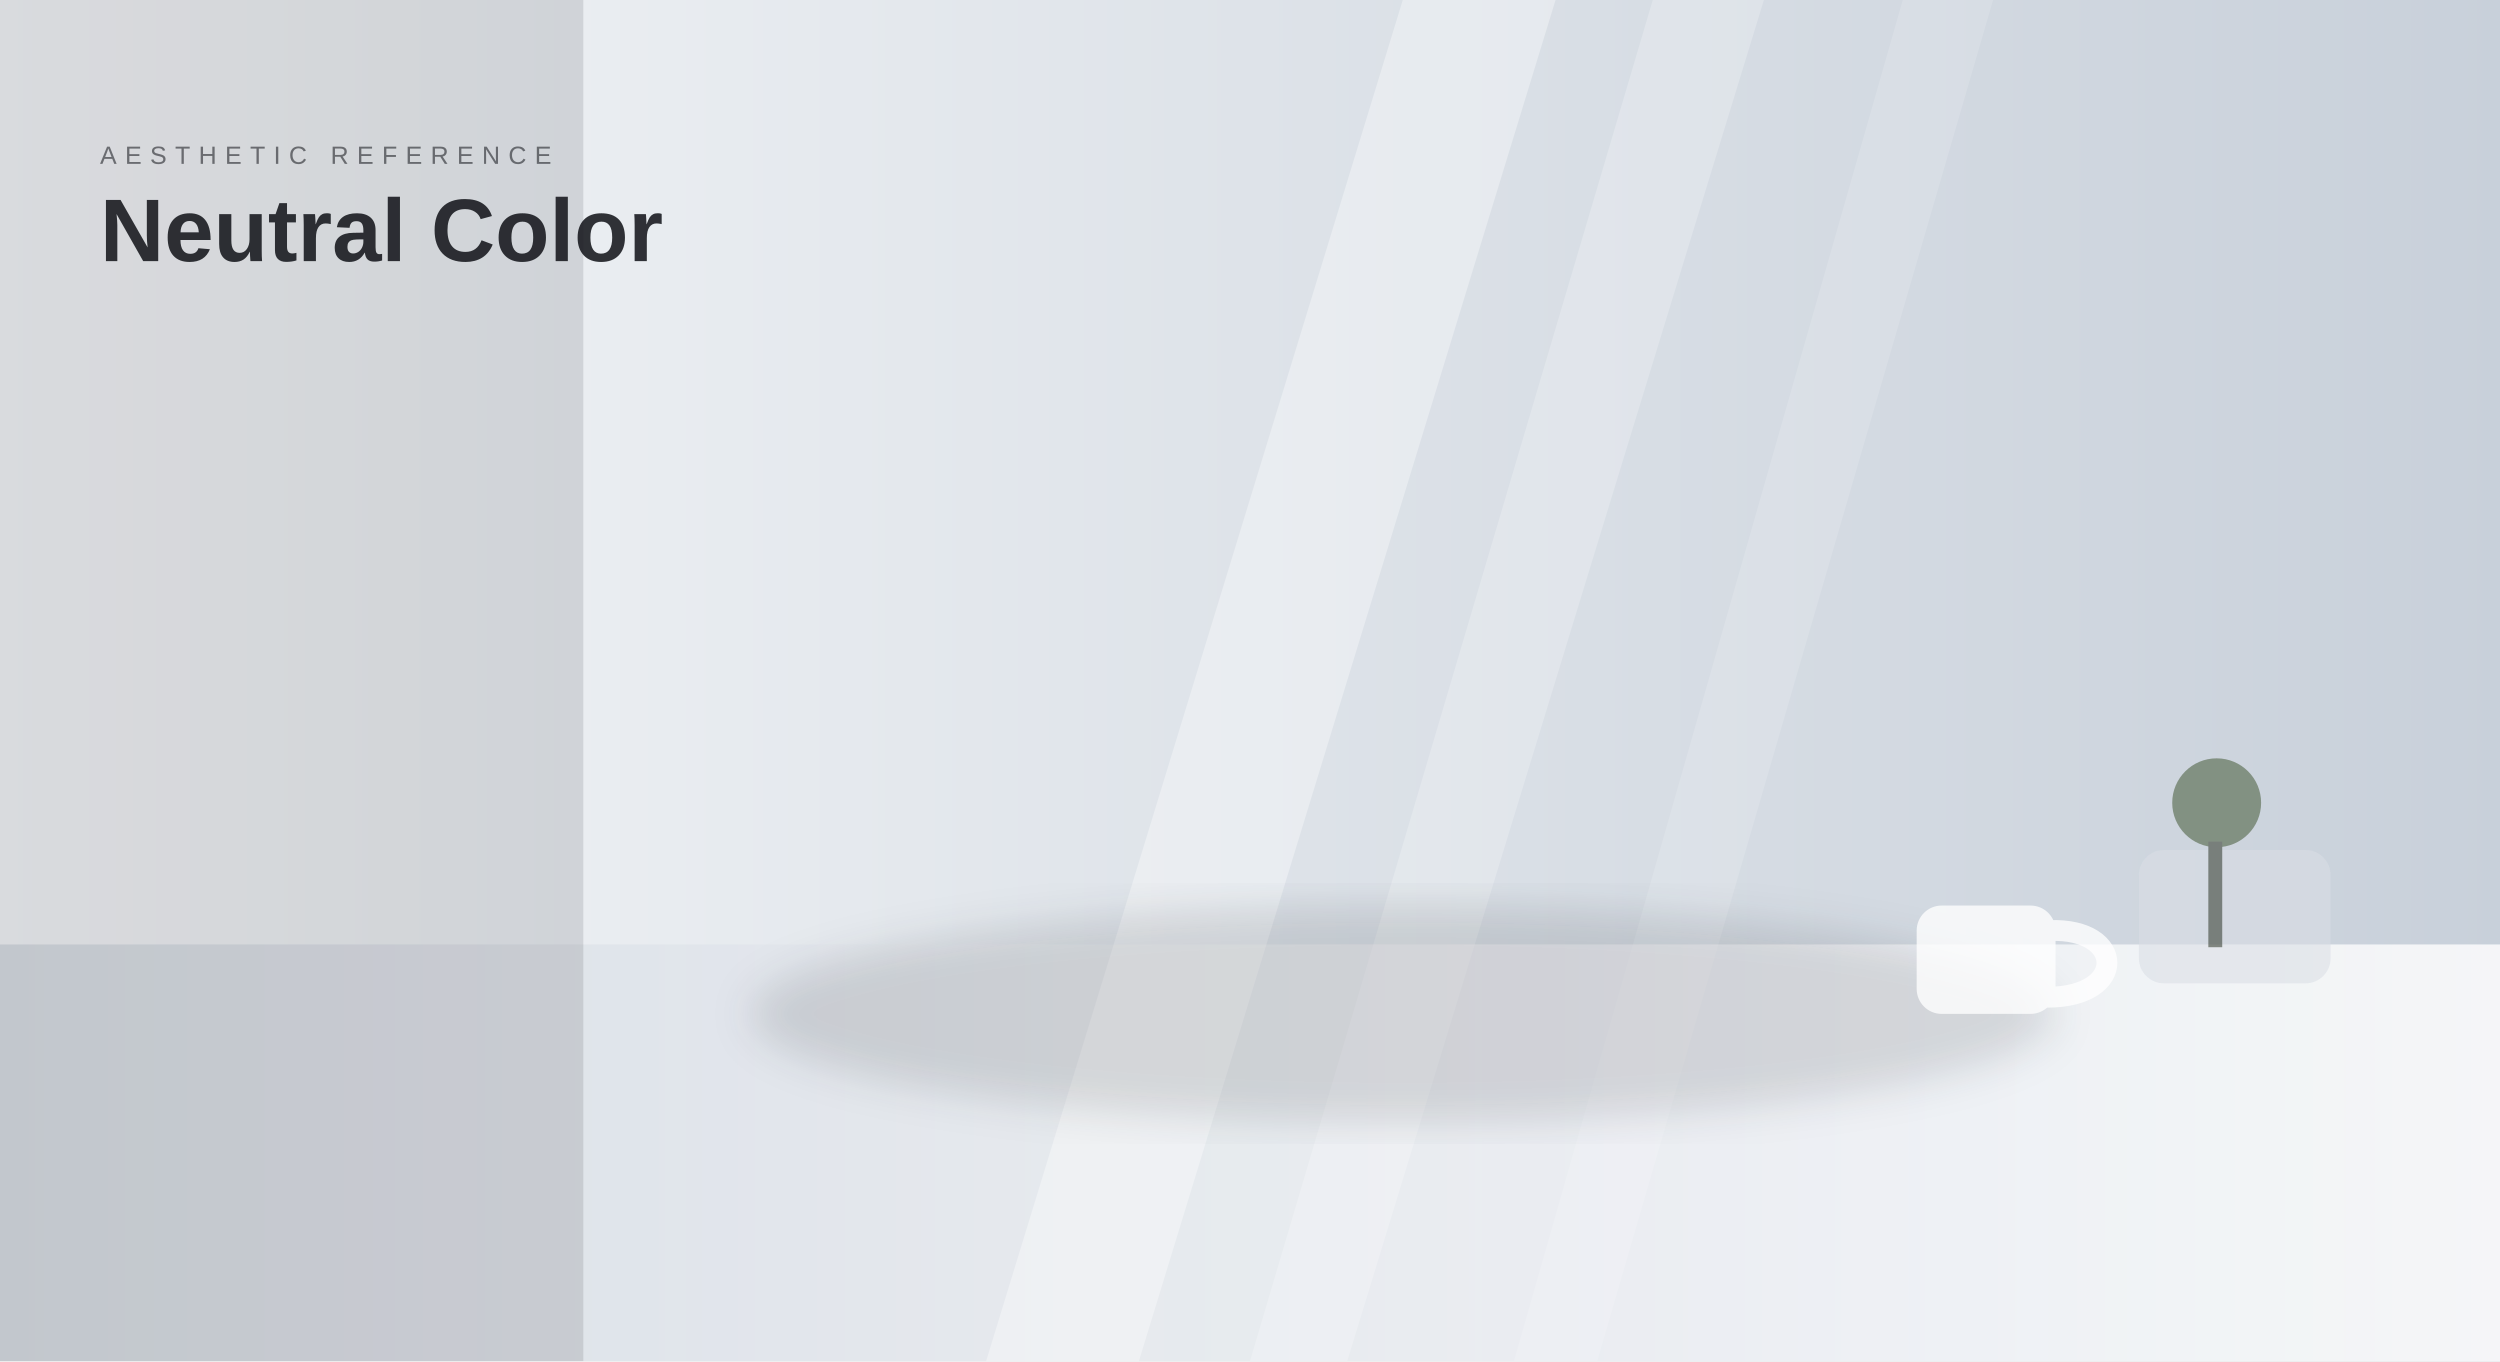
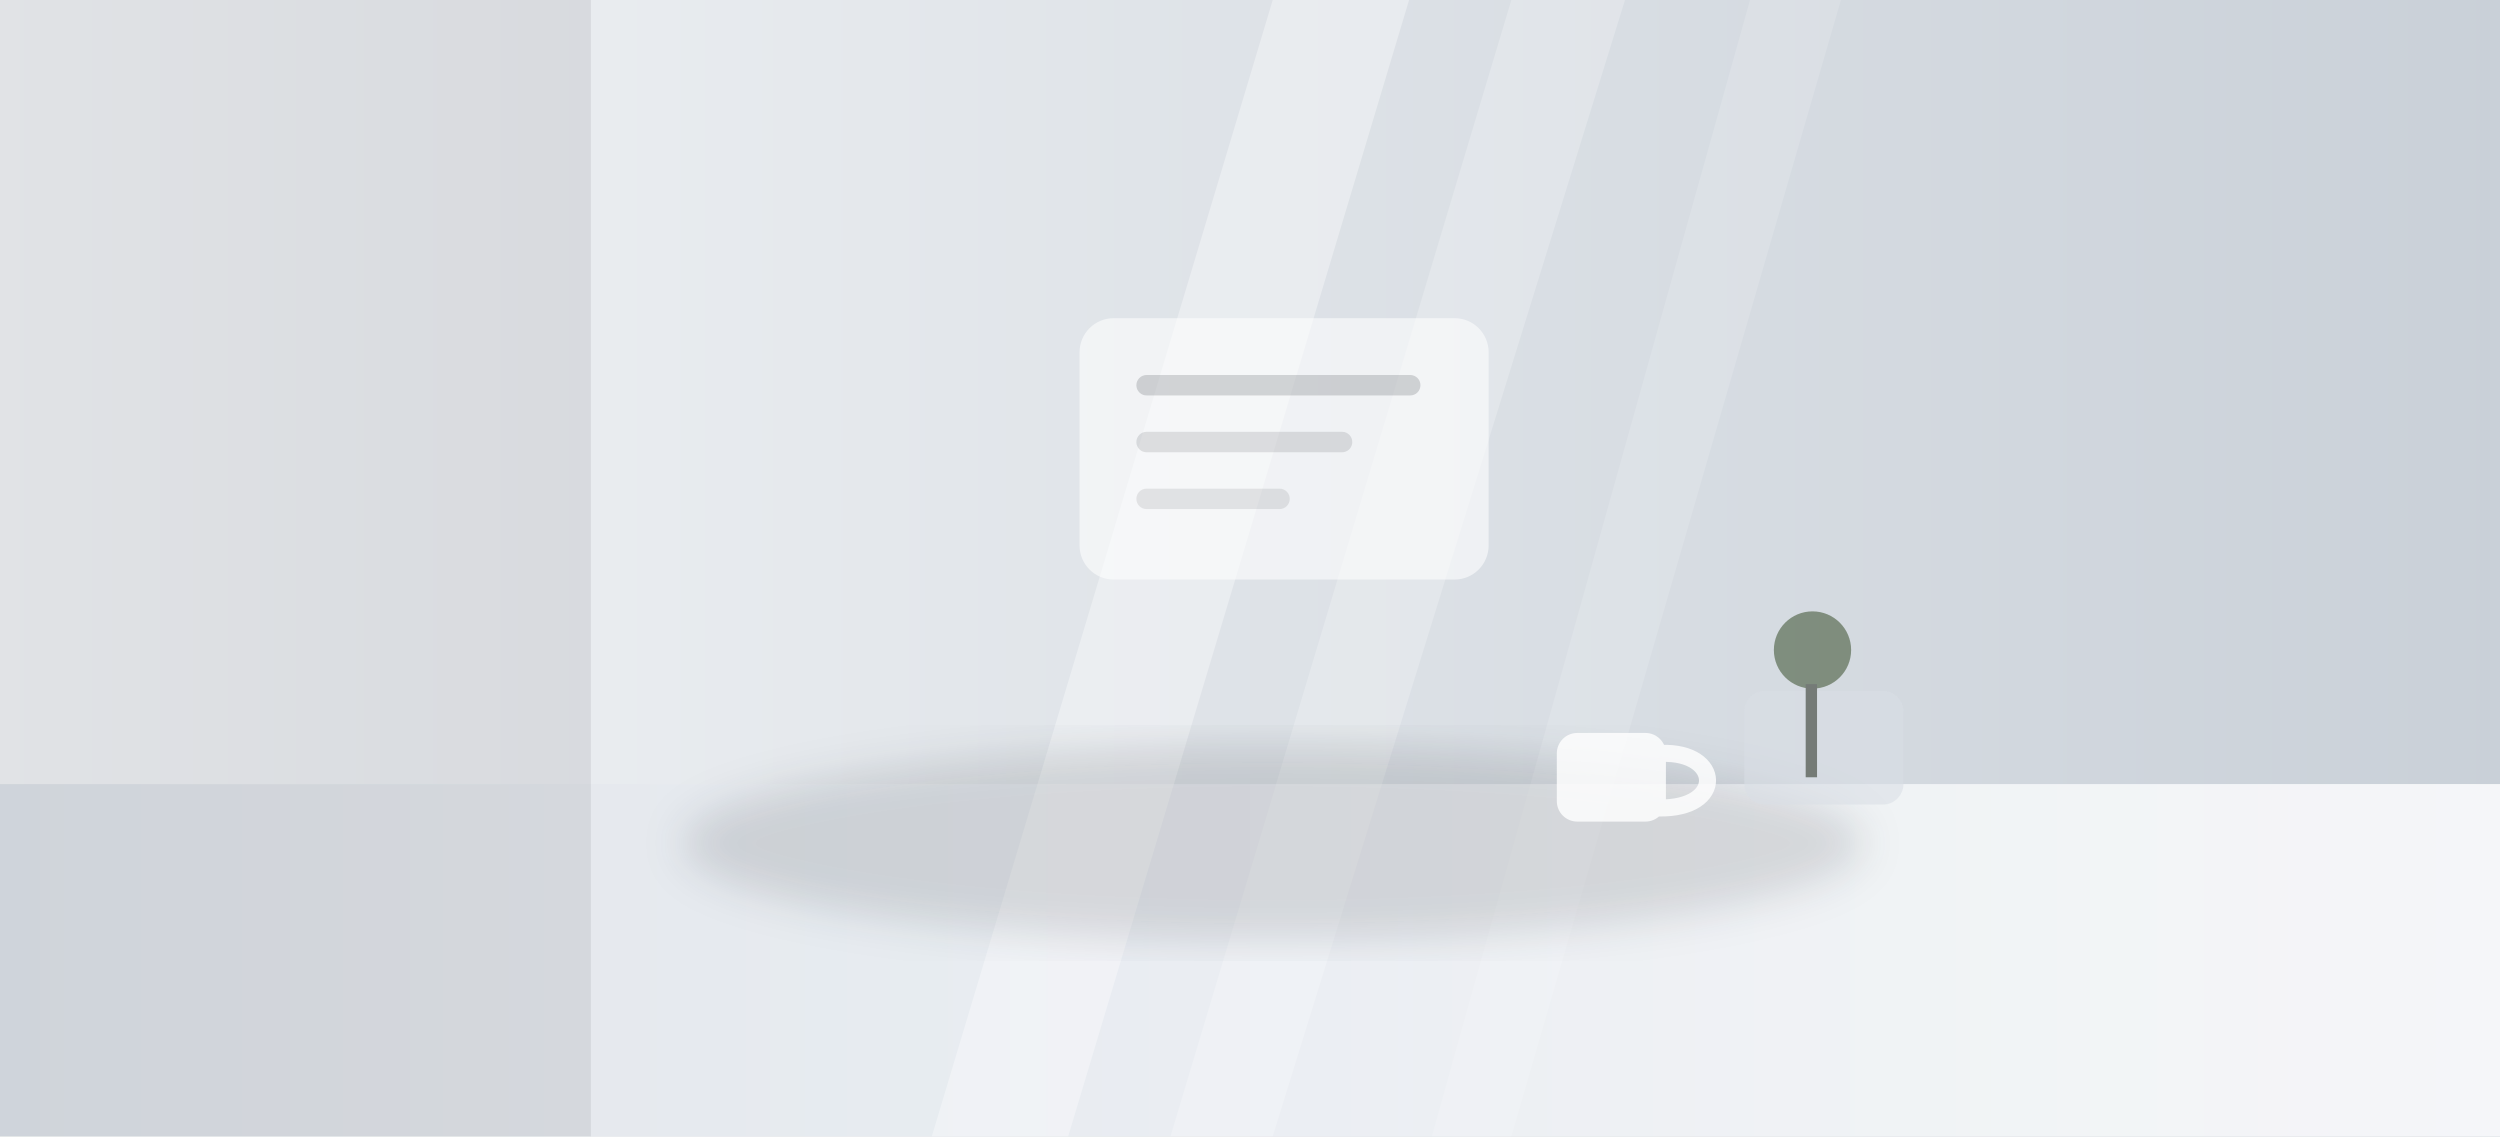
- <svg xmlns="http://www.w3.org/2000/svg" width="1800" height="980" viewBox="0 0 1800 980">
+ <svg xmlns="http://www.w3.org/2000/svg" width="2200" height="1000" viewBox="0 0 2200 1000">
  <defs>
    <linearGradient id="bg" x1="0" x2="1">
-       <stop offset="0" stop-color="#f4f6f8" />
-       <stop offset="1" stop-color="#c8d0da" />
+       <stop offset="0" stop-color="#f3f5f7" />
+       <stop offset="1" stop-color="#c9d0d8" />
    </linearGradient>
    <linearGradient id="desk" x1="0" x2="1">
-       <stop offset="0" stop-color="#d8dde4" />
+       <stop offset="0" stop-color="#dfe4ea" />
      <stop offset="1" stop-color="#f8f9fb" />
    </linearGradient>
    <linearGradient id="metal" x1="0" x2="1">
      <stop offset="0" stop-color="#f8f9fa" />
-       <stop offset=".35" stop-color="#bfc7d1" />
-       <stop offset=".62" stop-color="#ffffff" />
+       <stop offset=".34" stop-color="#bfc7d1" />
+       <stop offset=".64" stop-color="#ffffff" />
      <stop offset="1" stop-color="#d2d8e0" />
    </linearGradient>
-     <filter id="sd">
-       <feDropShadow dx="0" dy="26" stdDeviation="36" flood-color="#101216" flood-opacity=".20" />
+     <filter id="shadow">
+       <feDropShadow dx="0" dy="30" stdDeviation="38" flood-color="#101216" flood-opacity=".20" />
    </filter>
    <filter id="blur">
-       <feGaussianBlur stdDeviation="14" />
+       <feGaussianBlur stdDeviation="18" />
    </filter>
  </defs>
-   <rect width="1800" height="980" fill="url(#bg)" />
-   <rect y="680" width="1800" height="300" fill="url(#desk)" opacity=".92" />
-   <rect x="0" y="0" width="420" height="980" fill="#111318" opacity=".12" />
-   <polygon points="1010,0 1120,0 820,980 710,980" fill="#fff" opacity=".34" />
-   <polygon points="1190,0 1270,0 970,980 900,980" fill="#fff" opacity=".22" />
-   <polygon points="1370,0 1435,0 1150,980 1090,980" fill="#fff" opacity=".14" />
-   <ellipse cx="1010" cy="730" rx="470" ry="78" fill="#1b2028" opacity=".13" filter="url(#blur)" />
+   <rect width="2200" height="1000" fill="url(#bg)" />
+   <rect y="690" width="2200" height="310" fill="url(#desk)" opacity=".94" />
+   <rect x="0" y="0" width="520" height="1000" fill="#111318" opacity=".08" />
+   <polygon points="1120,0 1240,0 940,1000 820,1000" fill="#fff" opacity=".34" />
+   <polygon points="1330,0 1430,0 1120,1000 1030,1000" fill="#fff" opacity=".22" />
+   <polygon points="1540,0 1620,0 1330,1000 1260,1000" fill="#fff" opacity=".14" />
+   <ellipse cx="1120" cy="742" rx="520" ry="86" fill="#1b2028" opacity=".13" filter="url(#blur)" />
  <g opacity=".78">
-     <rect x="1380" y="652" width="100" height="78" rx="18" fill="#ffffff" />
-     <path d="M1476 670 C1530 668 1532 718 1474 718" stroke="#ffffff" stroke-width="15" fill="none" />
-     <rect x="1540" y="612" width="138" height="96" rx="18" fill="#d9dee5" opacity=".72" />
-     <circle cx="1596" cy="578" r="32" fill="#6d7d68" />
-     <rect x="1590" y="606" width="10" height="76" fill="#60675f" />
+     <rect x="950" y="280" width="360" height="230" rx="30" fill="#ffffff" opacity=".72" />
+     <rect x="1000" y="330" width="250" height="18" rx="9" fill="#111318" opacity=".20" />
+     <rect x="1000" y="380" width="190" height="18" rx="9" fill="#111318" opacity=".15" />
+     <rect x="1000" y="430" width="135" height="18" rx="9" fill="#111318" opacity=".12" />
  </g>
-   <text x="72" y="118" font-family="Arial" font-size="18" letter-spacing="6" fill="#111318" opacity=".55">AESTHETIC REFERENCE</text>
-   <text x="72" y="188" font-family="Arial" font-size="64" font-weight="700" fill="#111318" opacity=".86">Neutral Color</text>
+   <g opacity=".82">
+     <rect x="1370" y="645" width="96" height="78" rx="18" fill="#fff" />
+     <path d="M1462 663 C1515 661 1518 712 1460 711" stroke="#fff" stroke-width="15" fill="none" />
+     <rect x="1535" y="608" width="140" height="100" rx="18" fill="#d9dee5" opacity=".70" />
+     <circle cx="1595" cy="572" r="34" fill="#6d7d68" />
+     <rect x="1589" y="602" width="10" height="82" fill="#60675f" />
+   </g>
</svg>
